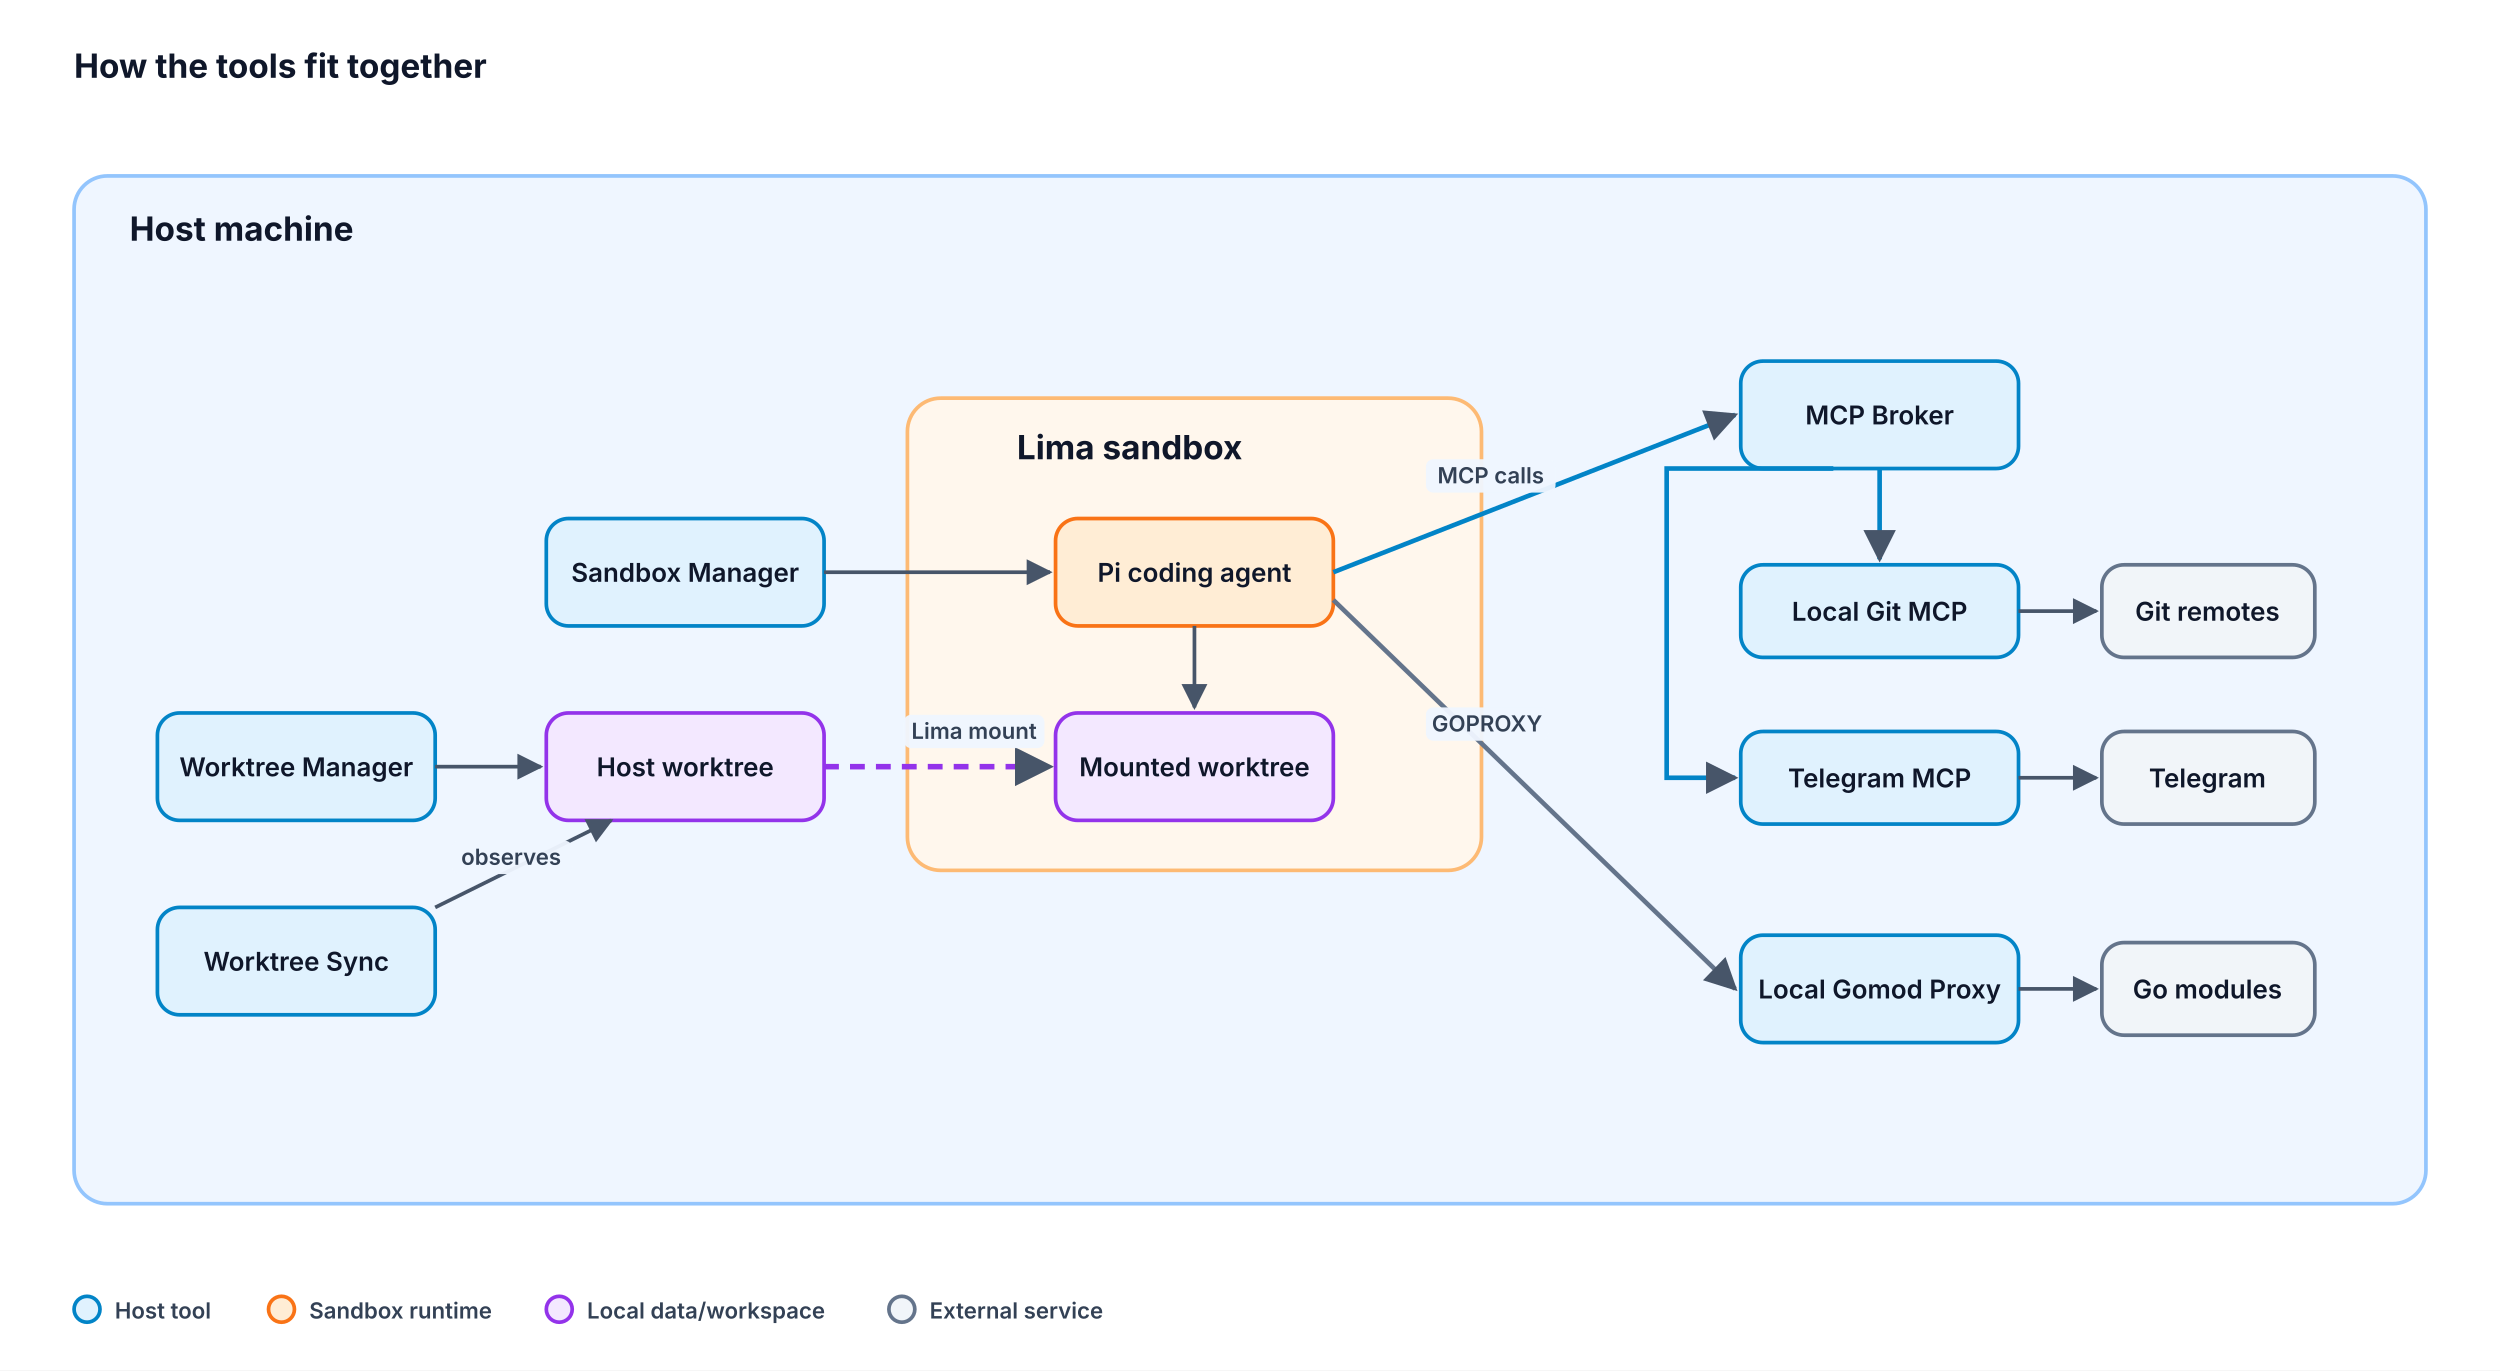
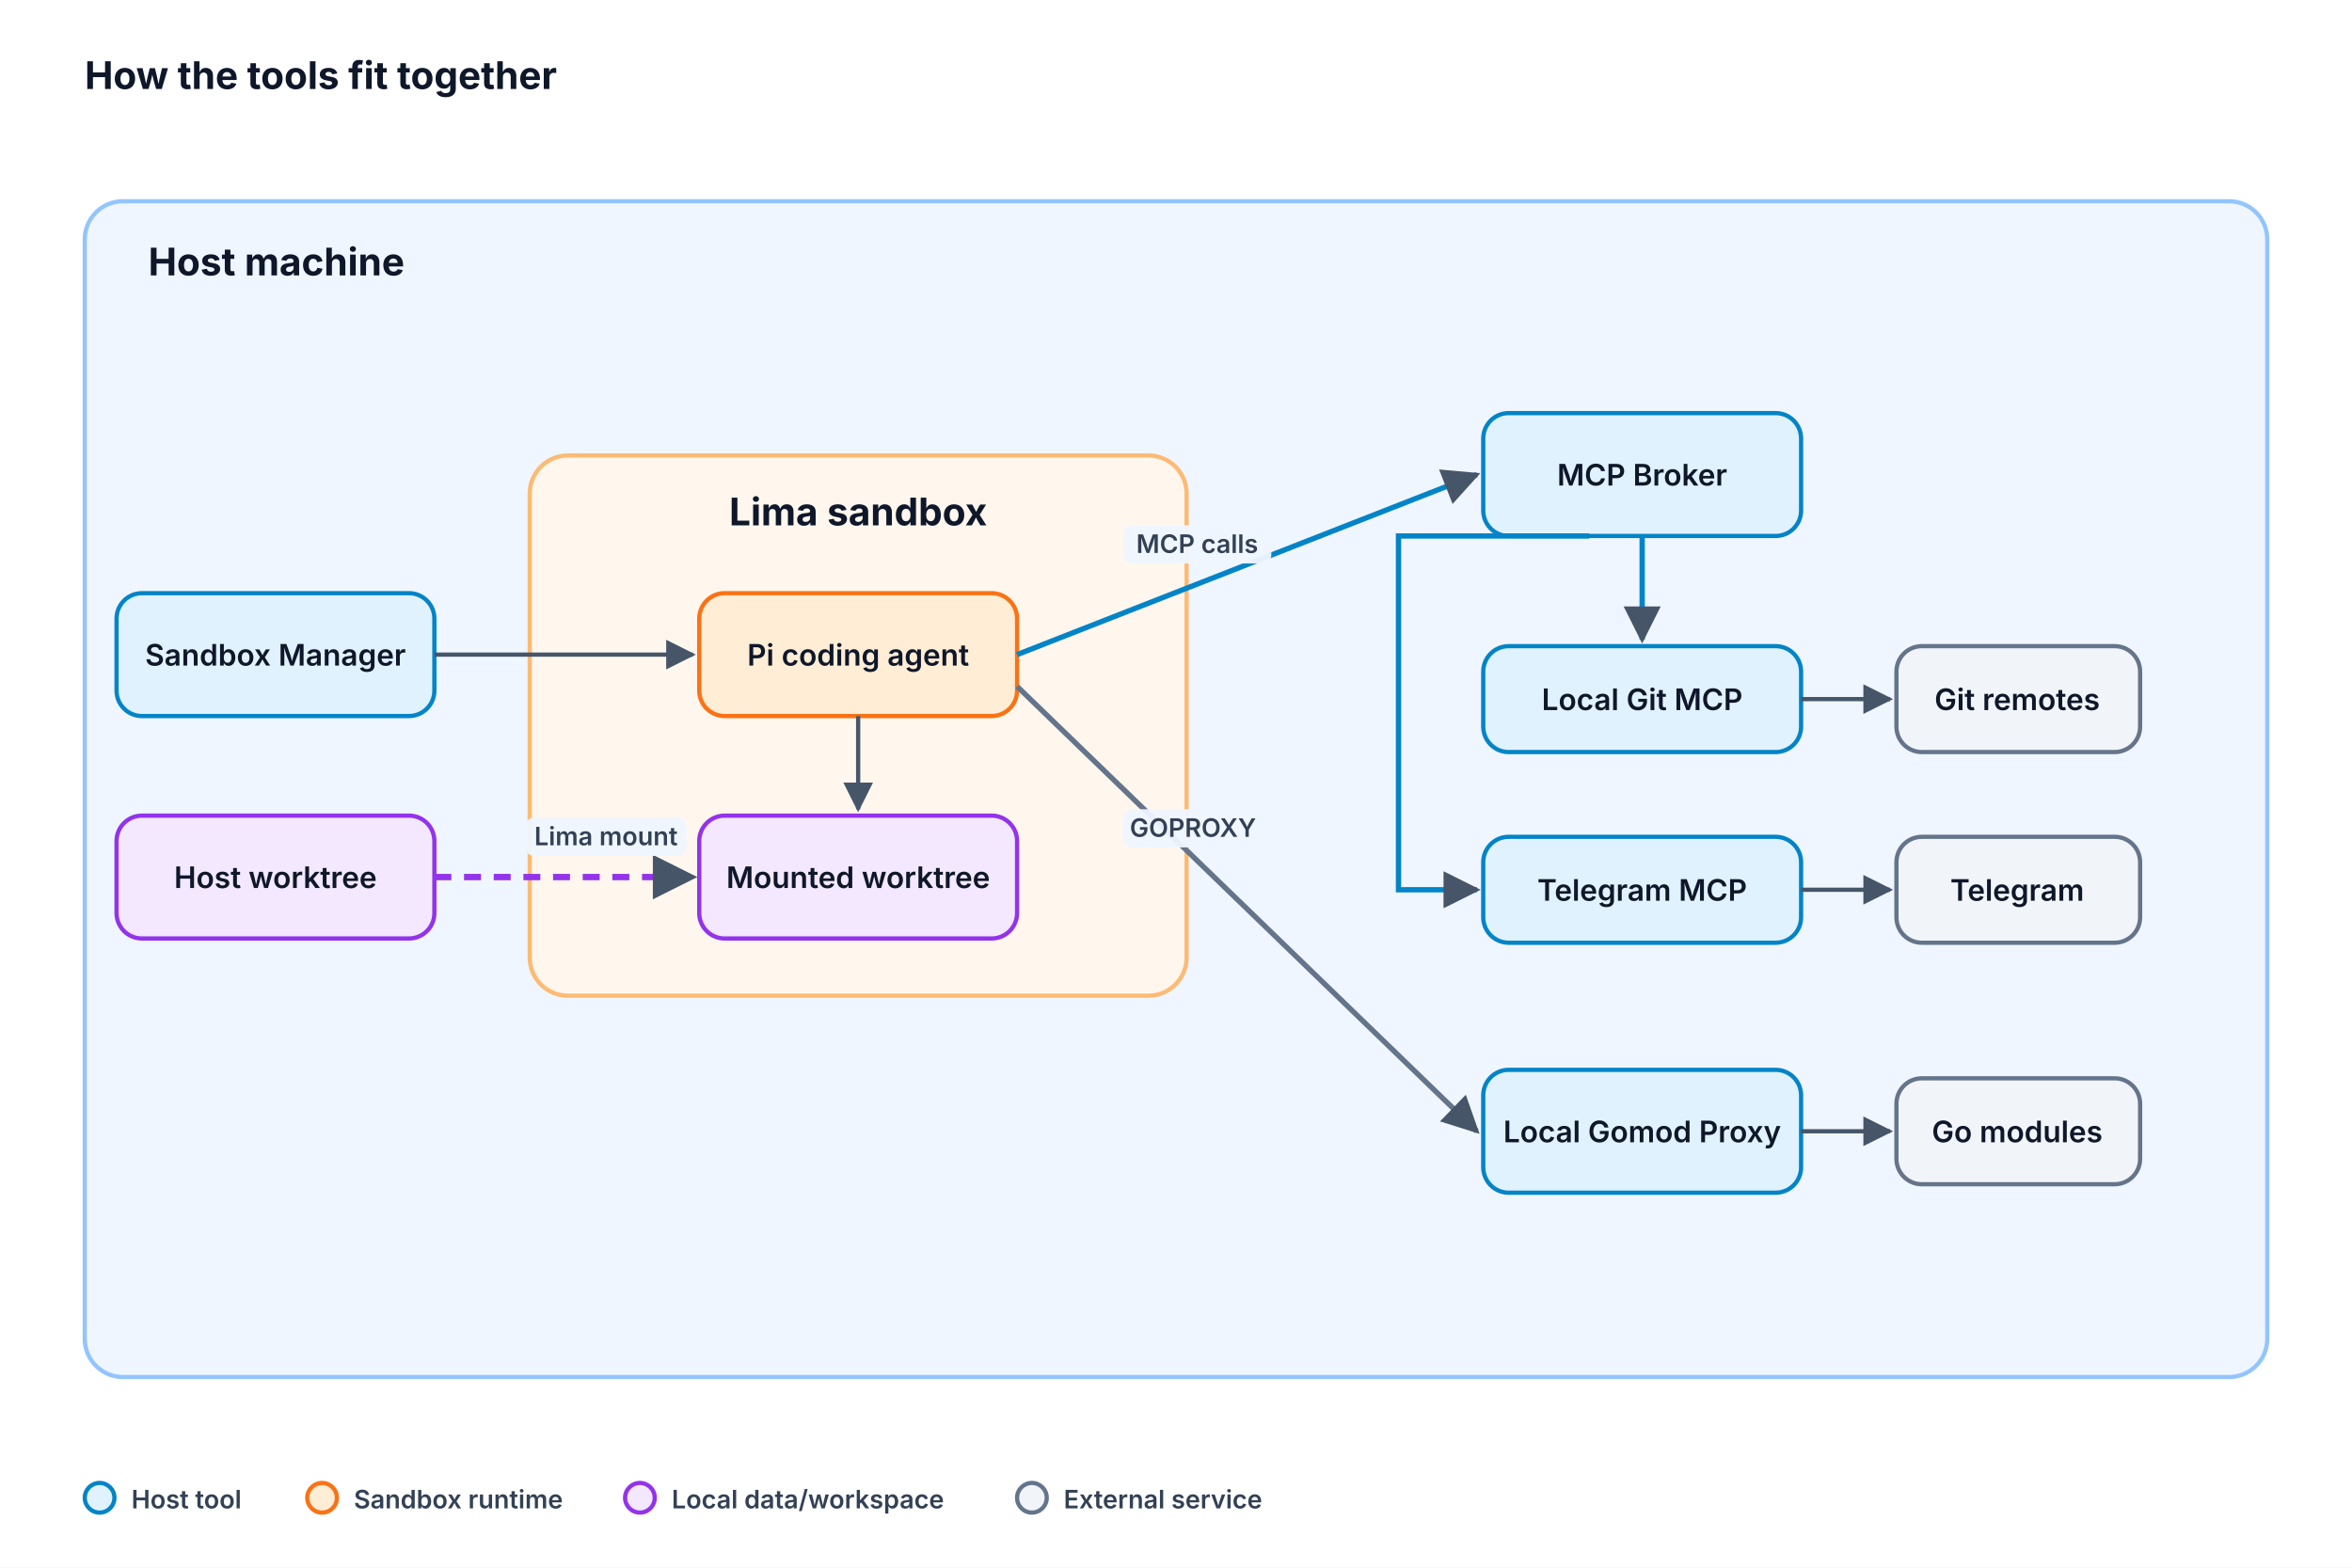
- <svg xmlns="http://www.w3.org/2000/svg" width="1350" height="740" viewBox="0 0 1350 740" role="img" aria-labelledby="title desc">
+ <svg xmlns="http://www.w3.org/2000/svg" width="1110" height="740" viewBox="0 0 1110 740" role="img" aria-labelledby="title desc">
  <defs>
    <marker id="arrow" viewBox="0 0 10 10" refX="9" refY="5" markerWidth="7" markerHeight="7" orient="auto-start-reverse">
      <path d="M 0 0 L 10 5 L 0 10 z" fill="#475569" />
    </marker>
    <style>
      .canvas { fill: #ffffff; }
      .group { stroke-width: 2; rx: 18; }
      .host { fill: #eff6ff; stroke: #93c5fd; }
      .sandbox { fill: #fff7ed; stroke: #fdba74; }
      .node { stroke-width: 2; rx: 12; }
      .host-node { fill: #e0f2fe; stroke: #0284c7; }
      .sandbox-node { fill: #ffedd5; stroke: #f97316; }
      .workspace-node { fill: #f3e8ff; stroke: #9333ea; }
      .external-node { fill: #f1f5f9; stroke: #64748b; }
      .title { font: 700 18px system-ui, -apple-system, BlinkMacSystemFont, "Segoe UI", sans-serif; fill: #0f172a; }
      .label { font: 600 14px system-ui, -apple-system, BlinkMacSystemFont, "Segoe UI", sans-serif; fill: #0f172a; text-anchor: middle; dominant-baseline: middle; }
-       .small { font: 500 12px system-ui, -apple-system, BlinkMacSystemFont, "Segoe UI", sans-serif; fill: #475569; text-anchor: middle; dominant-baseline: middle; }
      .edge { fill: none; stroke: #475569; stroke-width: 2; marker-end: url(#arrow); }
      .mcp { fill: none; stroke: #0284c7; stroke-width: 2.5; marker-end: url(#arrow); }
      .proxy { fill: none; stroke: #64748b; stroke-width: 2.5; marker-end: url(#arrow); }
      .mount { fill: none; stroke: #9333ea; stroke-width: 3; stroke-dasharray: 8 6; marker-end: url(#arrow); }
      .edge-label { font: 600 12px system-ui, -apple-system, BlinkMacSystemFont, "Segoe UI", sans-serif; fill: #334155; text-anchor: middle; }
      .label-bg { fill: #eff6ff; opacity: 0.95; rx: 4; }
      .legend-text { font: 600 12px system-ui, -apple-system, BlinkMacSystemFont, "Segoe UI", sans-serif; fill: #334155; }
    </style>
  </defs>
-   <rect class="canvas" width="1350" height="740" />
+   <rect class="canvas" width="1110" height="740" />
  <text class="title" x="40" y="42">How the tools fit together</text>
-   <rect class="group host" x="40" y="95" width="1270" height="555" />
+   <rect class="group host" x="40" y="95" width="1030" height="555" />
  <text class="title" x="70" y="130">Host machine</text>
  <g transform="translate(0 -80)">
-     <rect class="group sandbox" x="490" y="295" width="310" height="255" />
-     <text class="title" x="610" y="328" text-anchor="middle">Lima sandbox</text>
-     <rect class="node host-node" x="85" y="465" width="150" height="58" />
-     <text class="label" x="160" y="494">Worktree Manager</text>
-     <rect class="node host-node" x="85" y="570" width="150" height="58" />
-     <text class="label" x="160" y="599">Worktree Sync</text>
-     <rect class="node host-node" x="295" y="360" width="150" height="58" />
-     <text class="label" x="370" y="389">Sandbox Manager</text>
-     <rect class="node workspace-node" x="295" y="465" width="150" height="58" />
-     <text class="label" x="370" y="494">Host worktree</text>
-     <rect class="node sandbox-node" x="570" y="360" width="150" height="58" />
-     <text class="label" x="645" y="389">Pi coding agent</text>
-     <rect class="node workspace-node" x="570" y="465" width="150" height="58" />
-     <text class="label" x="645" y="494">Mounted worktree</text>
-     <rect class="node host-node" x="940" y="275" width="150" height="58" />
-     <text class="label" x="1015" y="304">MCP Broker</text>
-     <rect class="node host-node" x="940" y="385" width="150" height="50" />
-     <text class="label" x="1015" y="410">Local Git MCP</text>
-     <rect class="node host-node" x="940" y="475" width="150" height="50" />
-     <text class="label" x="1015" y="500">Telegram MCP</text>
-     <rect class="node host-node" x="940" y="585" width="150" height="58" />
-     <text class="label" x="1015" y="614">Local Gomod Proxy</text>
-     <rect class="node external-node" x="1135" y="385" width="115" height="50" />
-     <text class="label" x="1192" y="410">Git remotes</text>
-     <rect class="node external-node" x="1135" y="475" width="115" height="50" />
-     <text class="label" x="1192" y="500">Telegram</text>
-     <rect class="node external-node" x="1135" y="589" width="115" height="50" />
-     <text class="label" x="1192" y="614">Go modules</text>
-     <path class="edge" d="M235 494 L292 494" />
-     <path class="edge" d="M235 570 L330 523" />
-     <rect class="label-bg" x="244" y="534" width="65" height="18" />
-     <text class="edge-label" x="276" y="547">observes</text>
-     <path class="edge" d="M445 389 L567 389" />
-     <path class="mount" d="M445 494 L567 494" />
-     <rect class="label-bg" x="488" y="466" width="76" height="18" />
-     <text class="edge-label" x="526" y="479">Lima mount</text>
-     <path class="edge" d="M645 418 L645 462" />
-     <path class="mcp" d="M720 389 L937 304" />
-     <rect class="label-bg" x="770" y="328" width="70" height="18" />
-     <text class="edge-label" x="805" y="341">MCP calls</text>
-     <path class="mcp" d="M1015 333 L1015 382" />
-     <path class="mcp" d="M990 333 L900 333 L900 500 L937 500" />
-     <path class="proxy" d="M720 404 L937 614" />
-     <rect class="label-bg" x="770" y="462" width="66" height="18" />
-     <text class="edge-label" x="803" y="475">GOPROXY</text>
-     <path class="edge" d="M1090 410 L1132 410" />
-     <path class="edge" d="M1090 500 L1132 500" />
-     <path class="edge" d="M1090 614 L1132 614" />
+     <rect class="group sandbox" x="250" y="295" width="310" height="255" />
+     <text class="title" x="405" y="328" text-anchor="middle">Lima sandbox</text>
+     <rect class="node host-node" x="55" y="360" width="150" height="58" />
+     <text class="label" x="130" y="389">Sandbox Manager</text>
+     <rect class="node workspace-node" x="55" y="465" width="150" height="58" />
+     <text class="label" x="130" y="494">Host worktree</text>
+     <rect class="node sandbox-node" x="330" y="360" width="150" height="58" />
+     <text class="label" x="405" y="389">Pi coding agent</text>
+     <rect class="node workspace-node" x="330" y="465" width="150" height="58" />
+     <text class="label" x="405" y="494">Mounted worktree</text>
+     <rect class="node host-node" x="700" y="275" width="150" height="58" />
+     <text class="label" x="775" y="304">MCP Broker</text>
+     <rect class="node host-node" x="700" y="385" width="150" height="50" />
+     <text class="label" x="775" y="410">Local Git MCP</text>
+     <rect class="node host-node" x="700" y="475" width="150" height="50" />
+     <text class="label" x="775" y="500">Telegram MCP</text>
+     <rect class="node host-node" x="700" y="585" width="150" height="58" />
+     <text class="label" x="775" y="614">Local Gomod Proxy</text>
+     <rect class="node external-node" x="895" y="385" width="115" height="50" />
+     <text class="label" x="952" y="410">Git remotes</text>
+     <rect class="node external-node" x="895" y="475" width="115" height="50" />
+     <text class="label" x="952" y="500">Telegram</text>
+     <rect class="node external-node" x="895" y="589" width="115" height="50" />
+     <text class="label" x="952" y="614">Go modules</text>
+     <path class="edge" d="M205 389 L327 389" />
+     <path class="mount" d="M205 494 L327 494" />
+     <rect class="label-bg" x="248" y="466" width="76" height="18" />
+     <text class="edge-label" x="286" y="479">Lima mount</text>
+     <path class="edge" d="M405 418 L405 462" />
+     <path class="mcp" d="M480 389 L697 304" />
+     <rect class="label-bg" x="530" y="328" width="70" height="18" />
+     <text class="edge-label" x="565" y="341">MCP calls</text>
+     <path class="mcp" d="M775 333 L775 382" />
+     <path class="mcp" d="M750 333 L660 333 L660 500 L697 500" />
+     <path class="proxy" d="M480 404 L697 614" />
+     <rect class="label-bg" x="530" y="462" width="66" height="18" />
+     <text class="edge-label" x="563" y="475">GOPROXY</text>
+     <path class="edge" d="M850 410 L892 410" />
+     <path class="edge" d="M850 500 L892 500" />
+     <path class="edge" d="M850 614 L892 614" />
  </g>
  <rect class="node host-node" x="40" y="700" width="14" height="14" />
  <text class="legend-text" x="62" y="712">Host tool</text>
  <rect class="node sandbox-node" x="145" y="700" width="14" height="14" />
  <text class="legend-text" x="167" y="712">Sandbox runtime</text>
  <rect class="node workspace-node" x="295" y="700" width="14" height="14" />
  <text class="legend-text" x="317" y="712">Local data/workspace</text>
  <rect class="node external-node" x="480" y="700" width="14" height="14" />
  <text class="legend-text" x="502" y="712">External service</text>
</svg>
